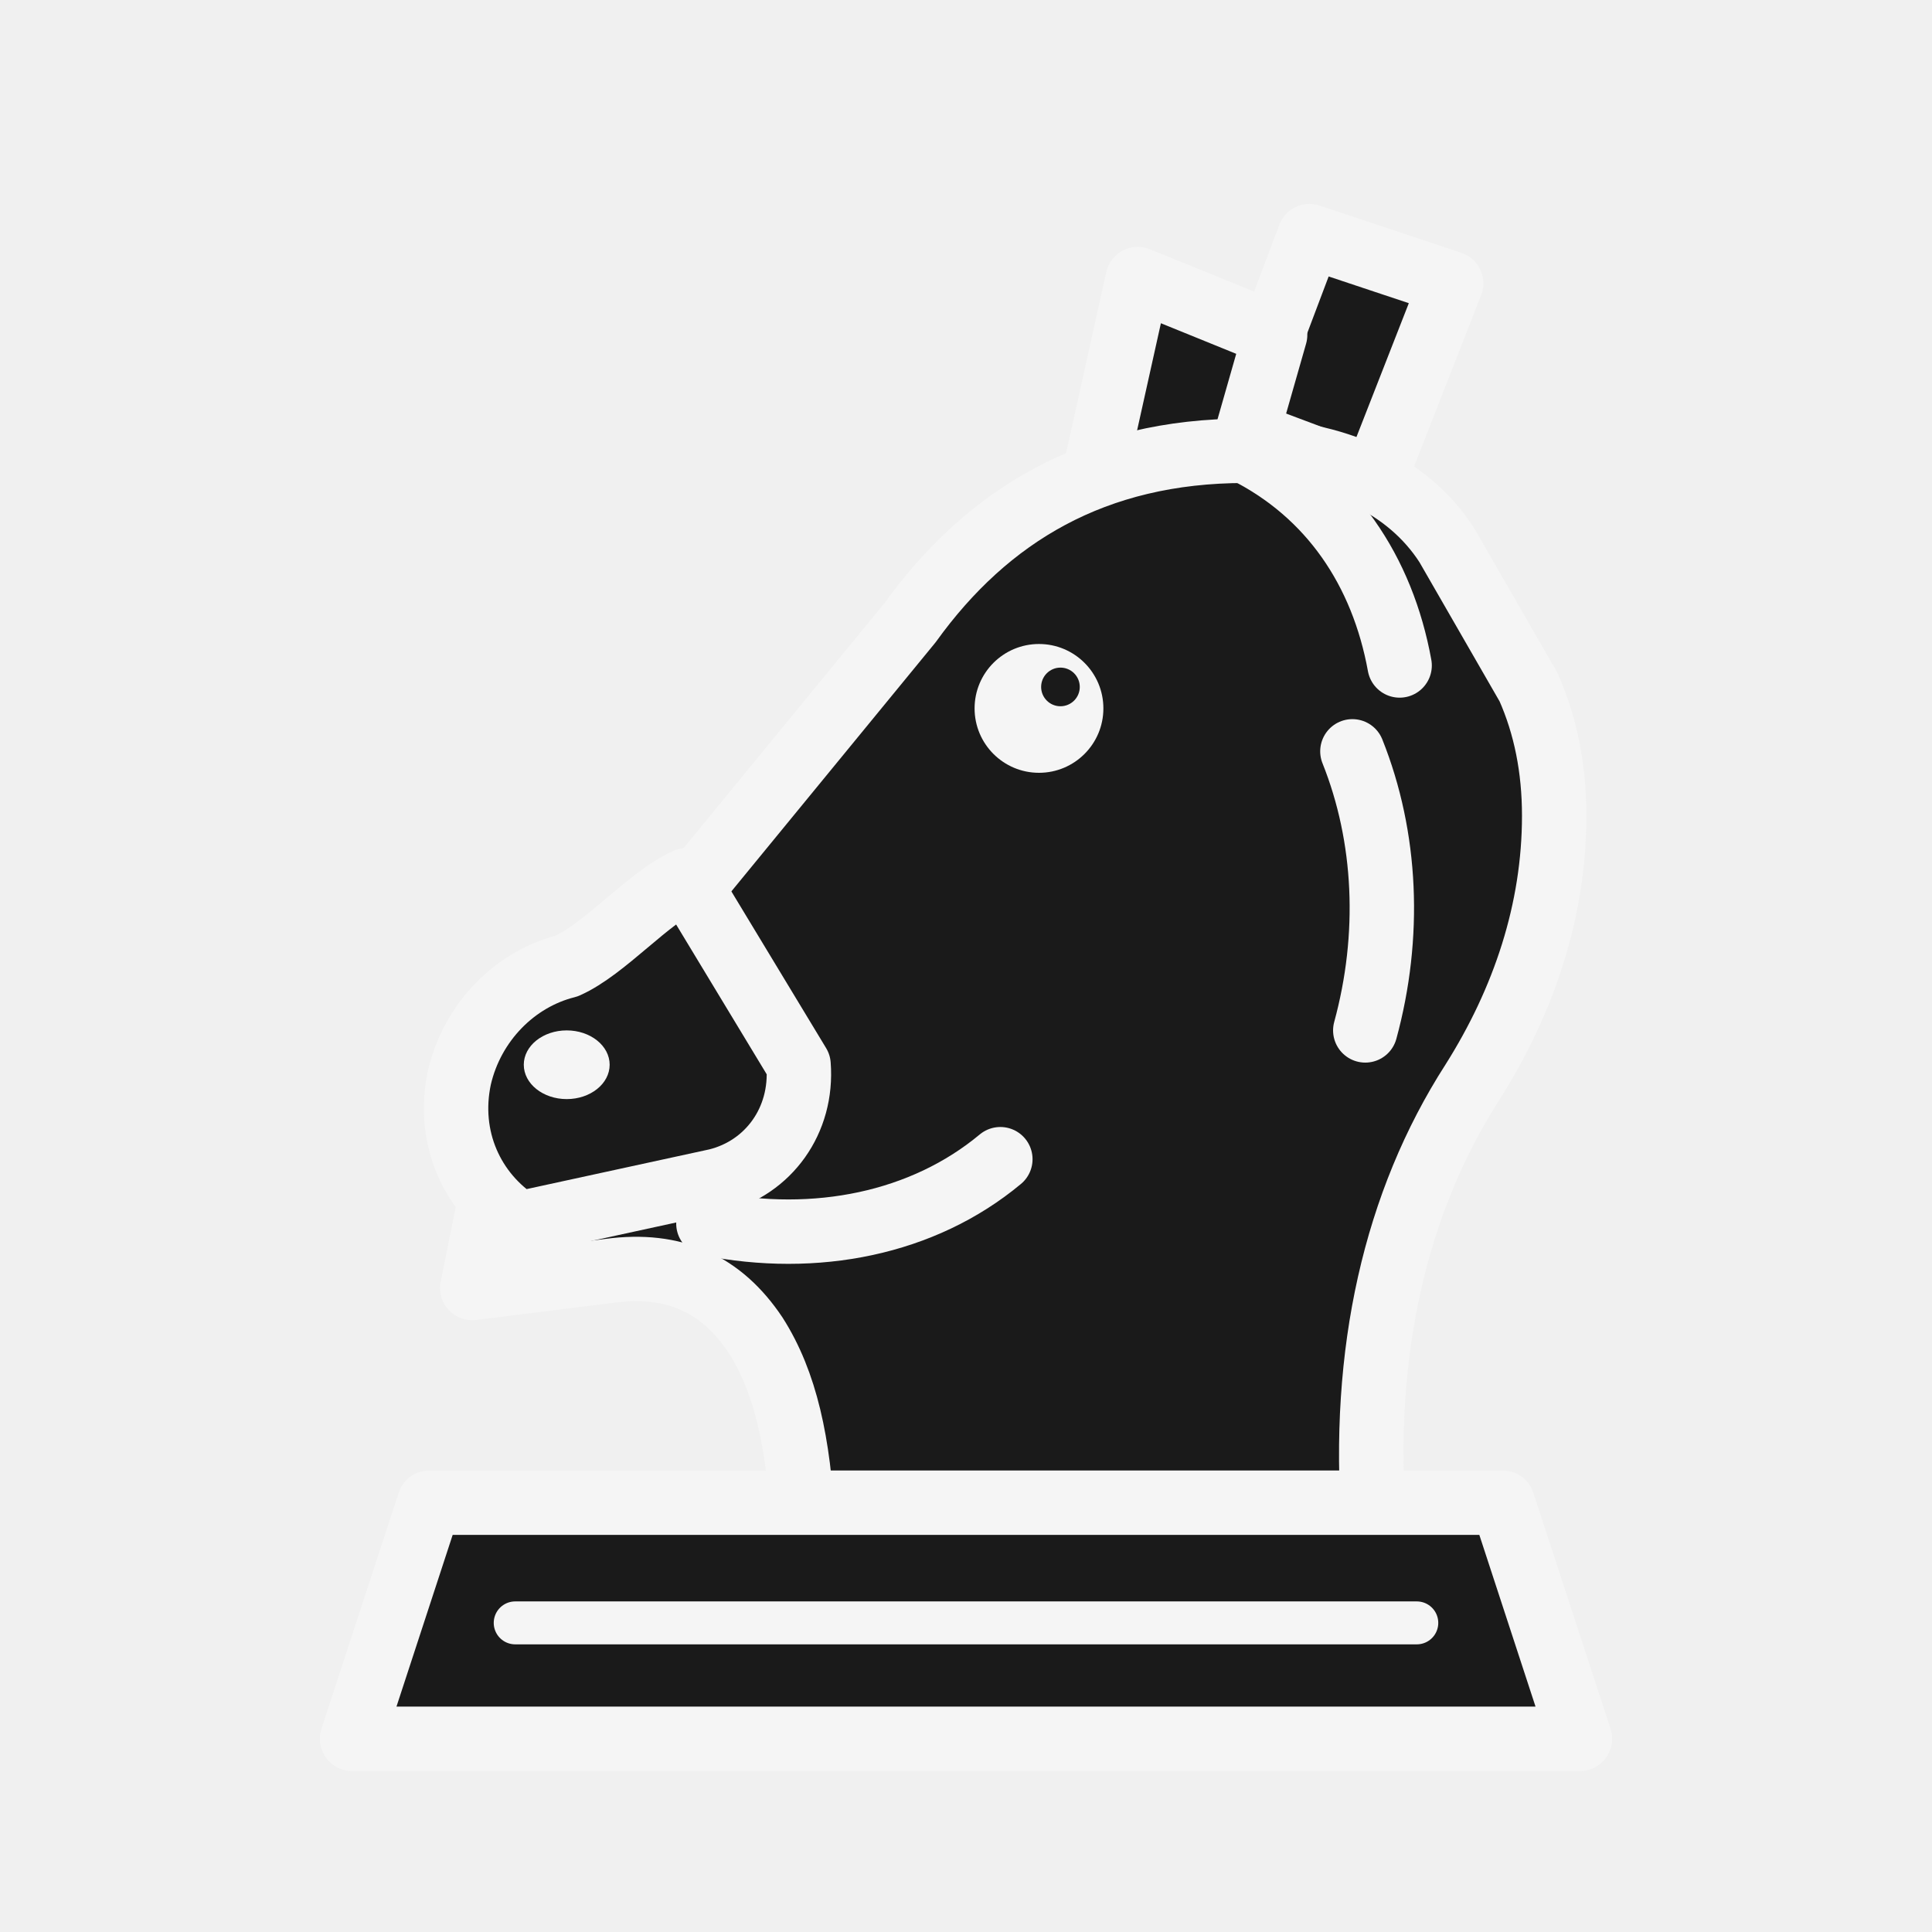
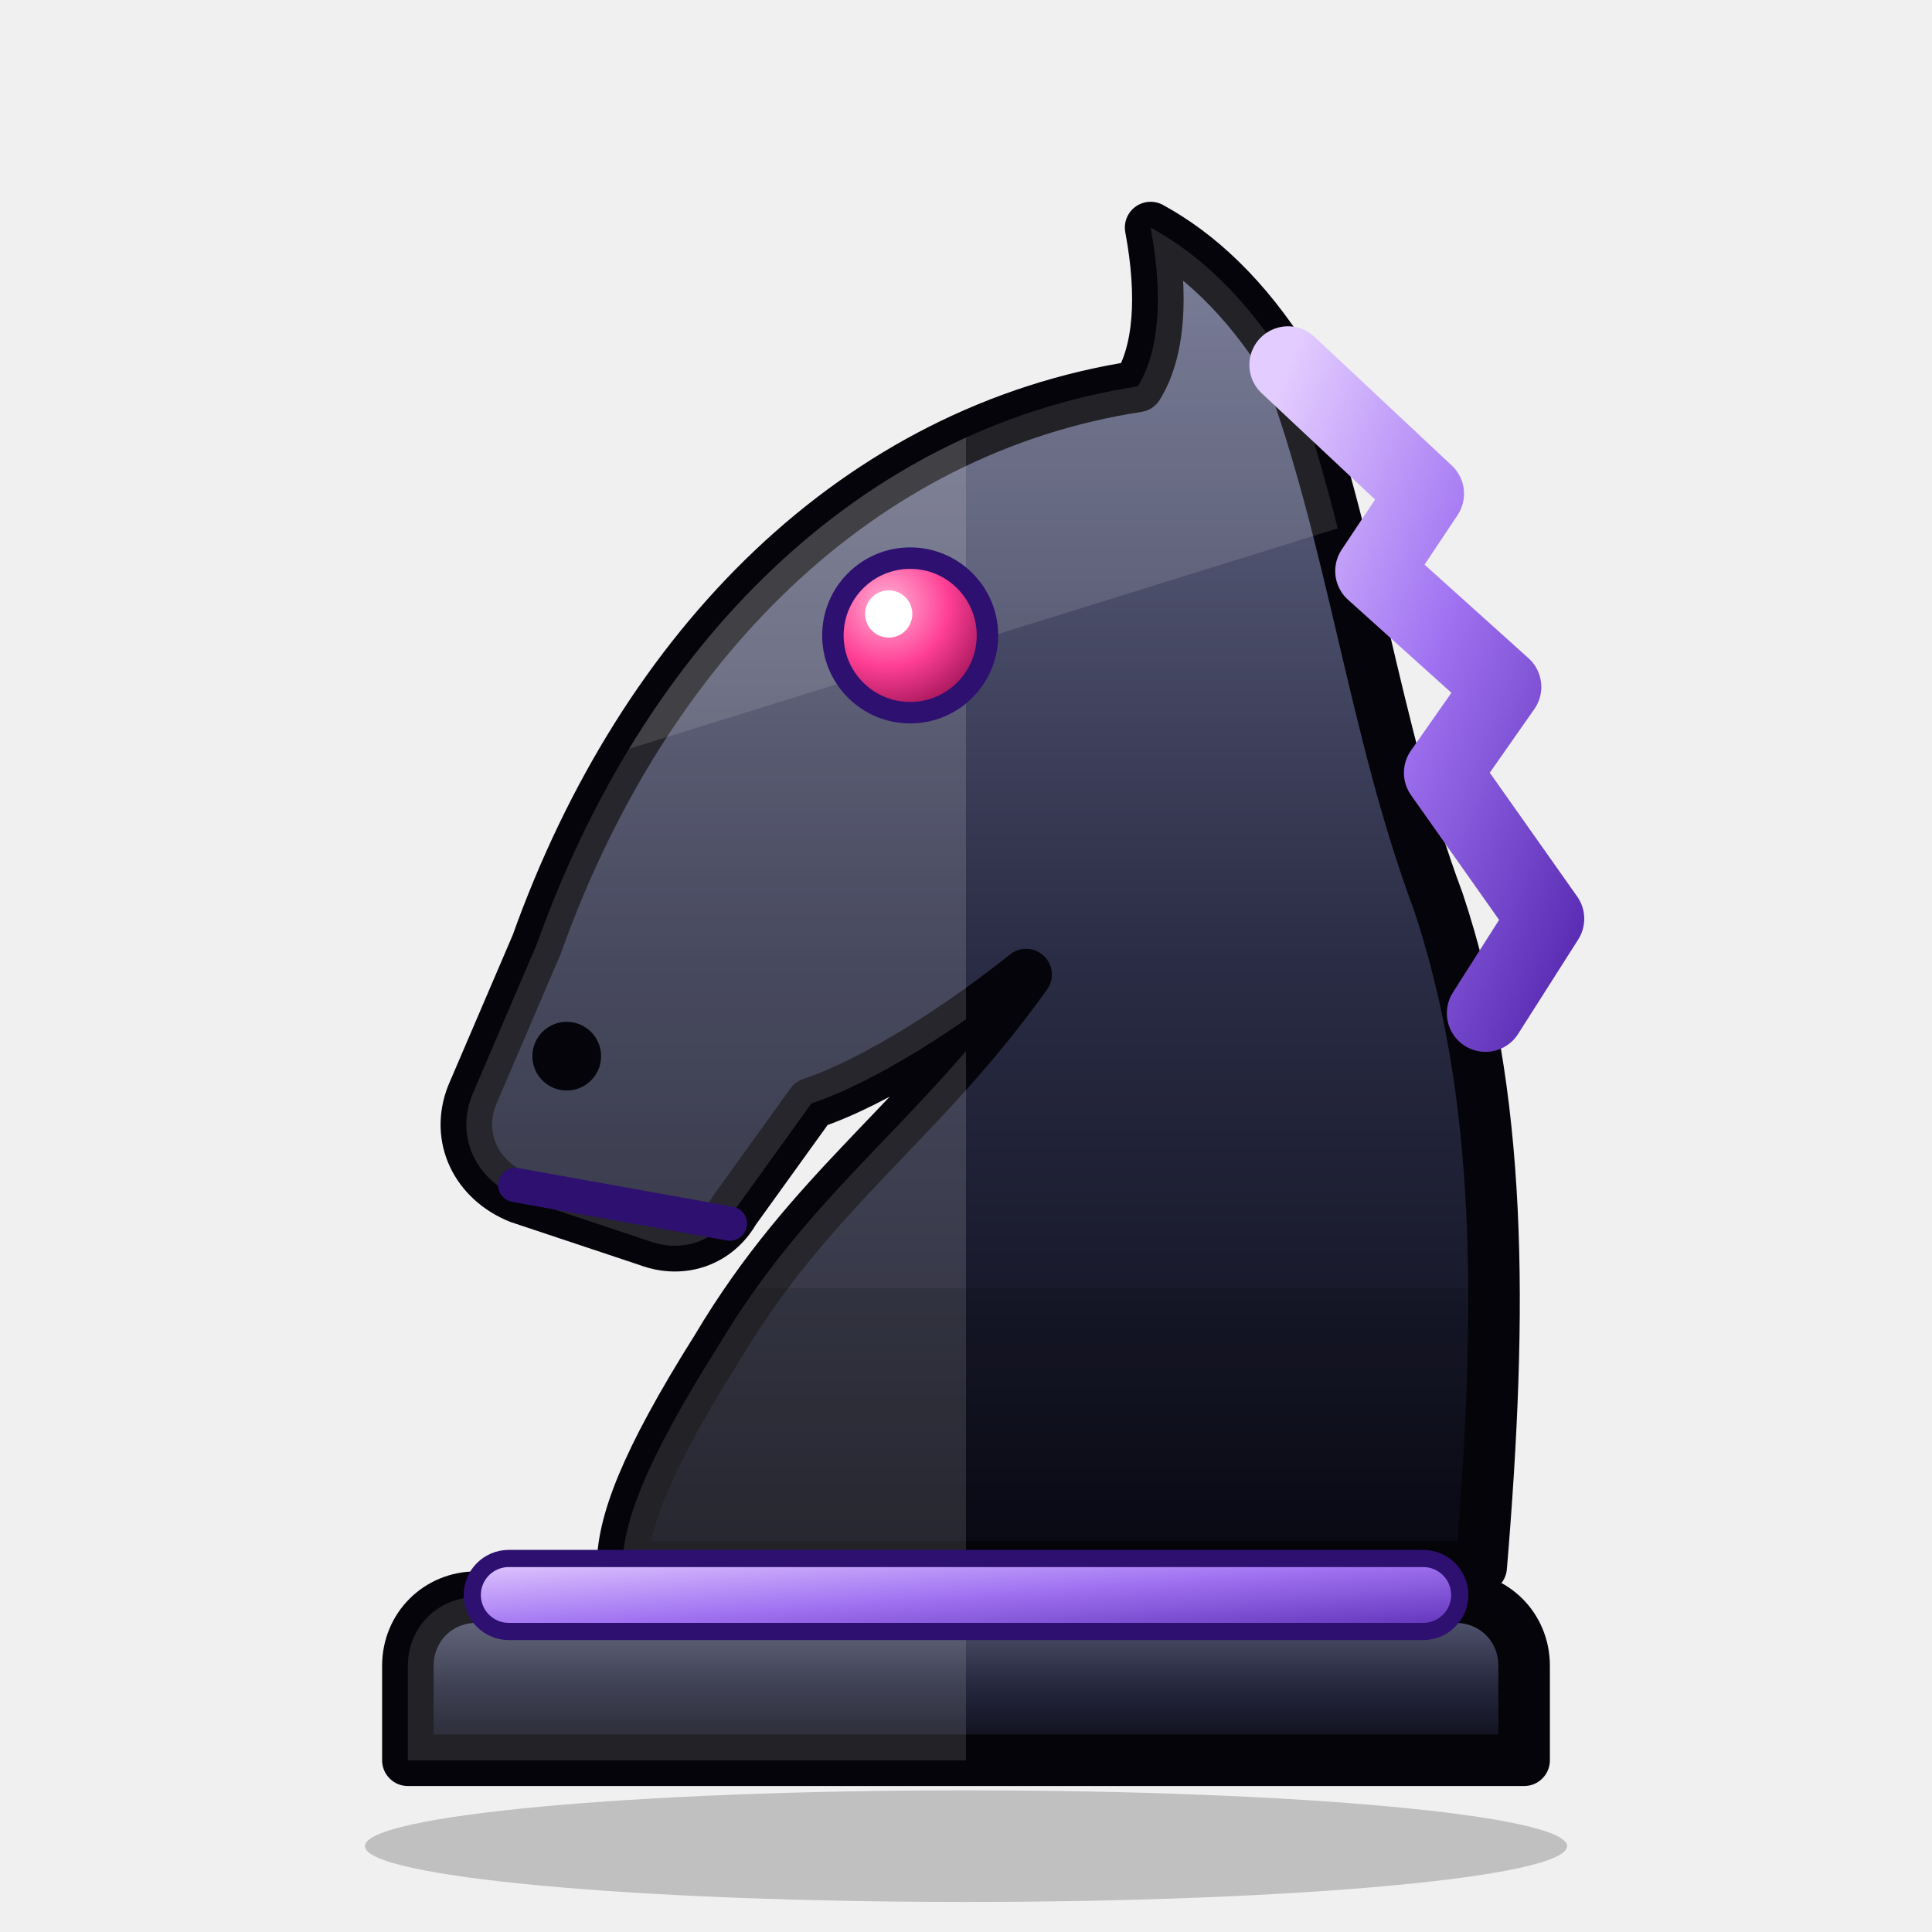
<svg xmlns="http://www.w3.org/2000/svg" viewBox="0 0 45 45">
-   <g stroke="#F5F5F5" stroke-width="1.5" stroke-linecap="round" stroke-linejoin="round">
-     <path fill="#1A1A1A" d="M30.5 5.5L28.8 10l3.2 1.2 1.8-4.6z" />
-     <path fill="#1A1A1A" d="M26.5 6.5L25.5 11l3 1 1.2-4.2z" />
-     <path fill="#1A1A1A" d="M29 10.5c-3.5 0-6 1.5-7.8 4L13 24.5c-.9 1.2-1.4 2.2-1.6 3.5l-.4 2 3.2-.4c1.5-.2 2.6.3 3.4 1.5.7 1.1 1 2.5 1.1 4.4H32c-.3-4 .5-7.5 2.3-10.3 1.2-1.9 1.9-4 1.9-6.2 0-1.1-.2-2.1-.6-3l-1.9-3.3c-.9-1.4-2.6-2.2-4.7-2.2z" />
-     <path fill="#1A1A1A" d="M13.2 22.5c-1.2.3-2.2 1.3-2.5 2.6-.3 1.4.3 2.7 1.4 3.4l4.6-1c1.2-.3 2-1.4 1.9-2.7L16 20.5c-.9.4-1.9 1.6-2.8 2z" />
-     <path fill="none" d="M29 10.5c2 1 3.2 2.8 3.6 5" />
-     <path fill="none" d="M31.5 17.5c.8 2 .9 4.3.3 6.5" />
-     <path fill="none" d="M16.5 28.5c2.5.5 5 0 6.8-1.5" />
-     <circle fill="#F5F5F5" stroke="none" cx="24.2" cy="16.5" r="1.5" />
-     <circle fill="#1A1A1A" stroke="none" cx="24.7" cy="16" r=".45" />
-     <ellipse fill="#F5F5F5" stroke="none" cx="13.2" cy="24.8" rx="1" ry=".8" />
-     <path fill="#1A1A1A" d="M10 35h25l1.8 5.5H8.2L10 35z" />
-     <line fill="none" x1="12" y1="37.8" x2="33" y2="37.8" stroke-width="1" />
+   <defs>
+     <linearGradient id="bB" x1="0" y1="0" x2="0" y2="1">
+       <stop offset="0" stop-color="#6A6E8C" />
+       <stop offset=".55" stop-color="#2A2C45" />
+       <stop offset="1" stop-color="#0A0A16" />
+     </linearGradient>
+     <linearGradient id="bA" x1="0" y1="0" x2="1" y2="1">
+       <stop offset="0" stop-color="#E3CCFF" />
+       <stop offset=".5" stop-color="#A173F2" />
+       <stop offset="1" stop-color="#5B2EB5" />
+     </linearGradient>
+     <radialGradient id="bG" cx=".35" cy=".3" r=".8">
+       <stop offset="0" stop-color="#FFB3D6" />
+       <stop offset=".5" stop-color="#FF3F95" />
+       <stop offset="1" stop-color="#8A0B4A" />
+     </radialGradient>
+     <clipPath id="bC">
+       <path d="M30 8.5c-1-1.6-2.1-2.6-3.2-3.2.3 1.6.2 2.9-.3 3.7C20 10 15 15 12.5 22l-1.5 3.5c-.4 1 .1 2 1.1 2.4l3 1c.8.3 1.6 0 2-.7l1.8-2.5c1.5-.5 3.5-1.8 5-3-2.5 3.5-5 5-7.2 8.7-1.7 2.7-2.2 4.1-2.2 5.1h20c.5-6 .5-11-1-15.5C32 17 31.5 12.5 30 8.5z" />
+       <path d="M9.5 41h26v-2.2c0-.9-.7-1.6-1.6-1.6H11.1c-.9 0-1.6.7-1.6 1.6z" />
+     </clipPath>
+   </defs>
+   <ellipse cx="22.5" cy="43" rx="14" ry="1.3" fill="#000" opacity=".2" />
+   <g fill="url(#bB)" stroke="#04040A" stroke-width="1.2" stroke-linejoin="round" stroke-linecap="round">
+     <path d="M30 8.5c-1-1.6-2.1-2.6-3.2-3.2.3 1.6.2 2.9-.3 3.7C20 10 15 15 12.5 22l-1.5 3.5c-.4 1 .1 2 1.1 2.4l3 1c.8.3 1.6 0 2-.7l1.8-2.5c1.5-.5 3.5-1.8 5-3-2.5 3.5-5 5-7.2 8.7-1.7 2.7-2.2 4.1-2.2 5.1h20c.5-6 .5-11-1-15.5C32 17 31.5 12.5 30 8.5z" />
+     <path d="M9.5 41h26v-2.2c0-.9-.7-1.6-1.6-1.6H11.1c-.9 0-1.6.7-1.6 1.6z" />
  </g>
+   <g clip-path="url(#bC)">
+     <rect x="0" y="0" width="22.5" height="45" fill="#fff" opacity="0.14" />
+     <rect x="0" y="30" width="45" height="15" fill="#000" opacity=".12" />
+     <path d="M0 0L45 0 45 8 0 22z" fill="#fff" opacity=".12" />
+   </g>
+   <rect x="11" y="36.3" width="23" height="1.7" rx=".85" fill="url(#bA)" stroke="#2E1070" stroke-width=".4" />
+   <path d="M30 8.5l3.2 3-1.2 1.8 3 2.7-1.4 2 2.4 3.4-1.4 2.2" stroke="url(#bA)" stroke-width="1.8" fill="none" stroke-linecap="round" stroke-linejoin="round" />
+   <path d="M12 27.6l5 .9" stroke="#2E1070" stroke-width=".8" fill="none" stroke-linecap="round" />
+   <circle cx="21.2" cy="14.8" r="1.8" fill="url(#bG)" stroke="#2E1070" stroke-width=".5" />
+   <circle cx="20.7" cy="14.3" r=".55" fill="#fff" />
+   <circle cx="13.2" cy="24.6" r=".8" fill="#04040A" />
</svg>
